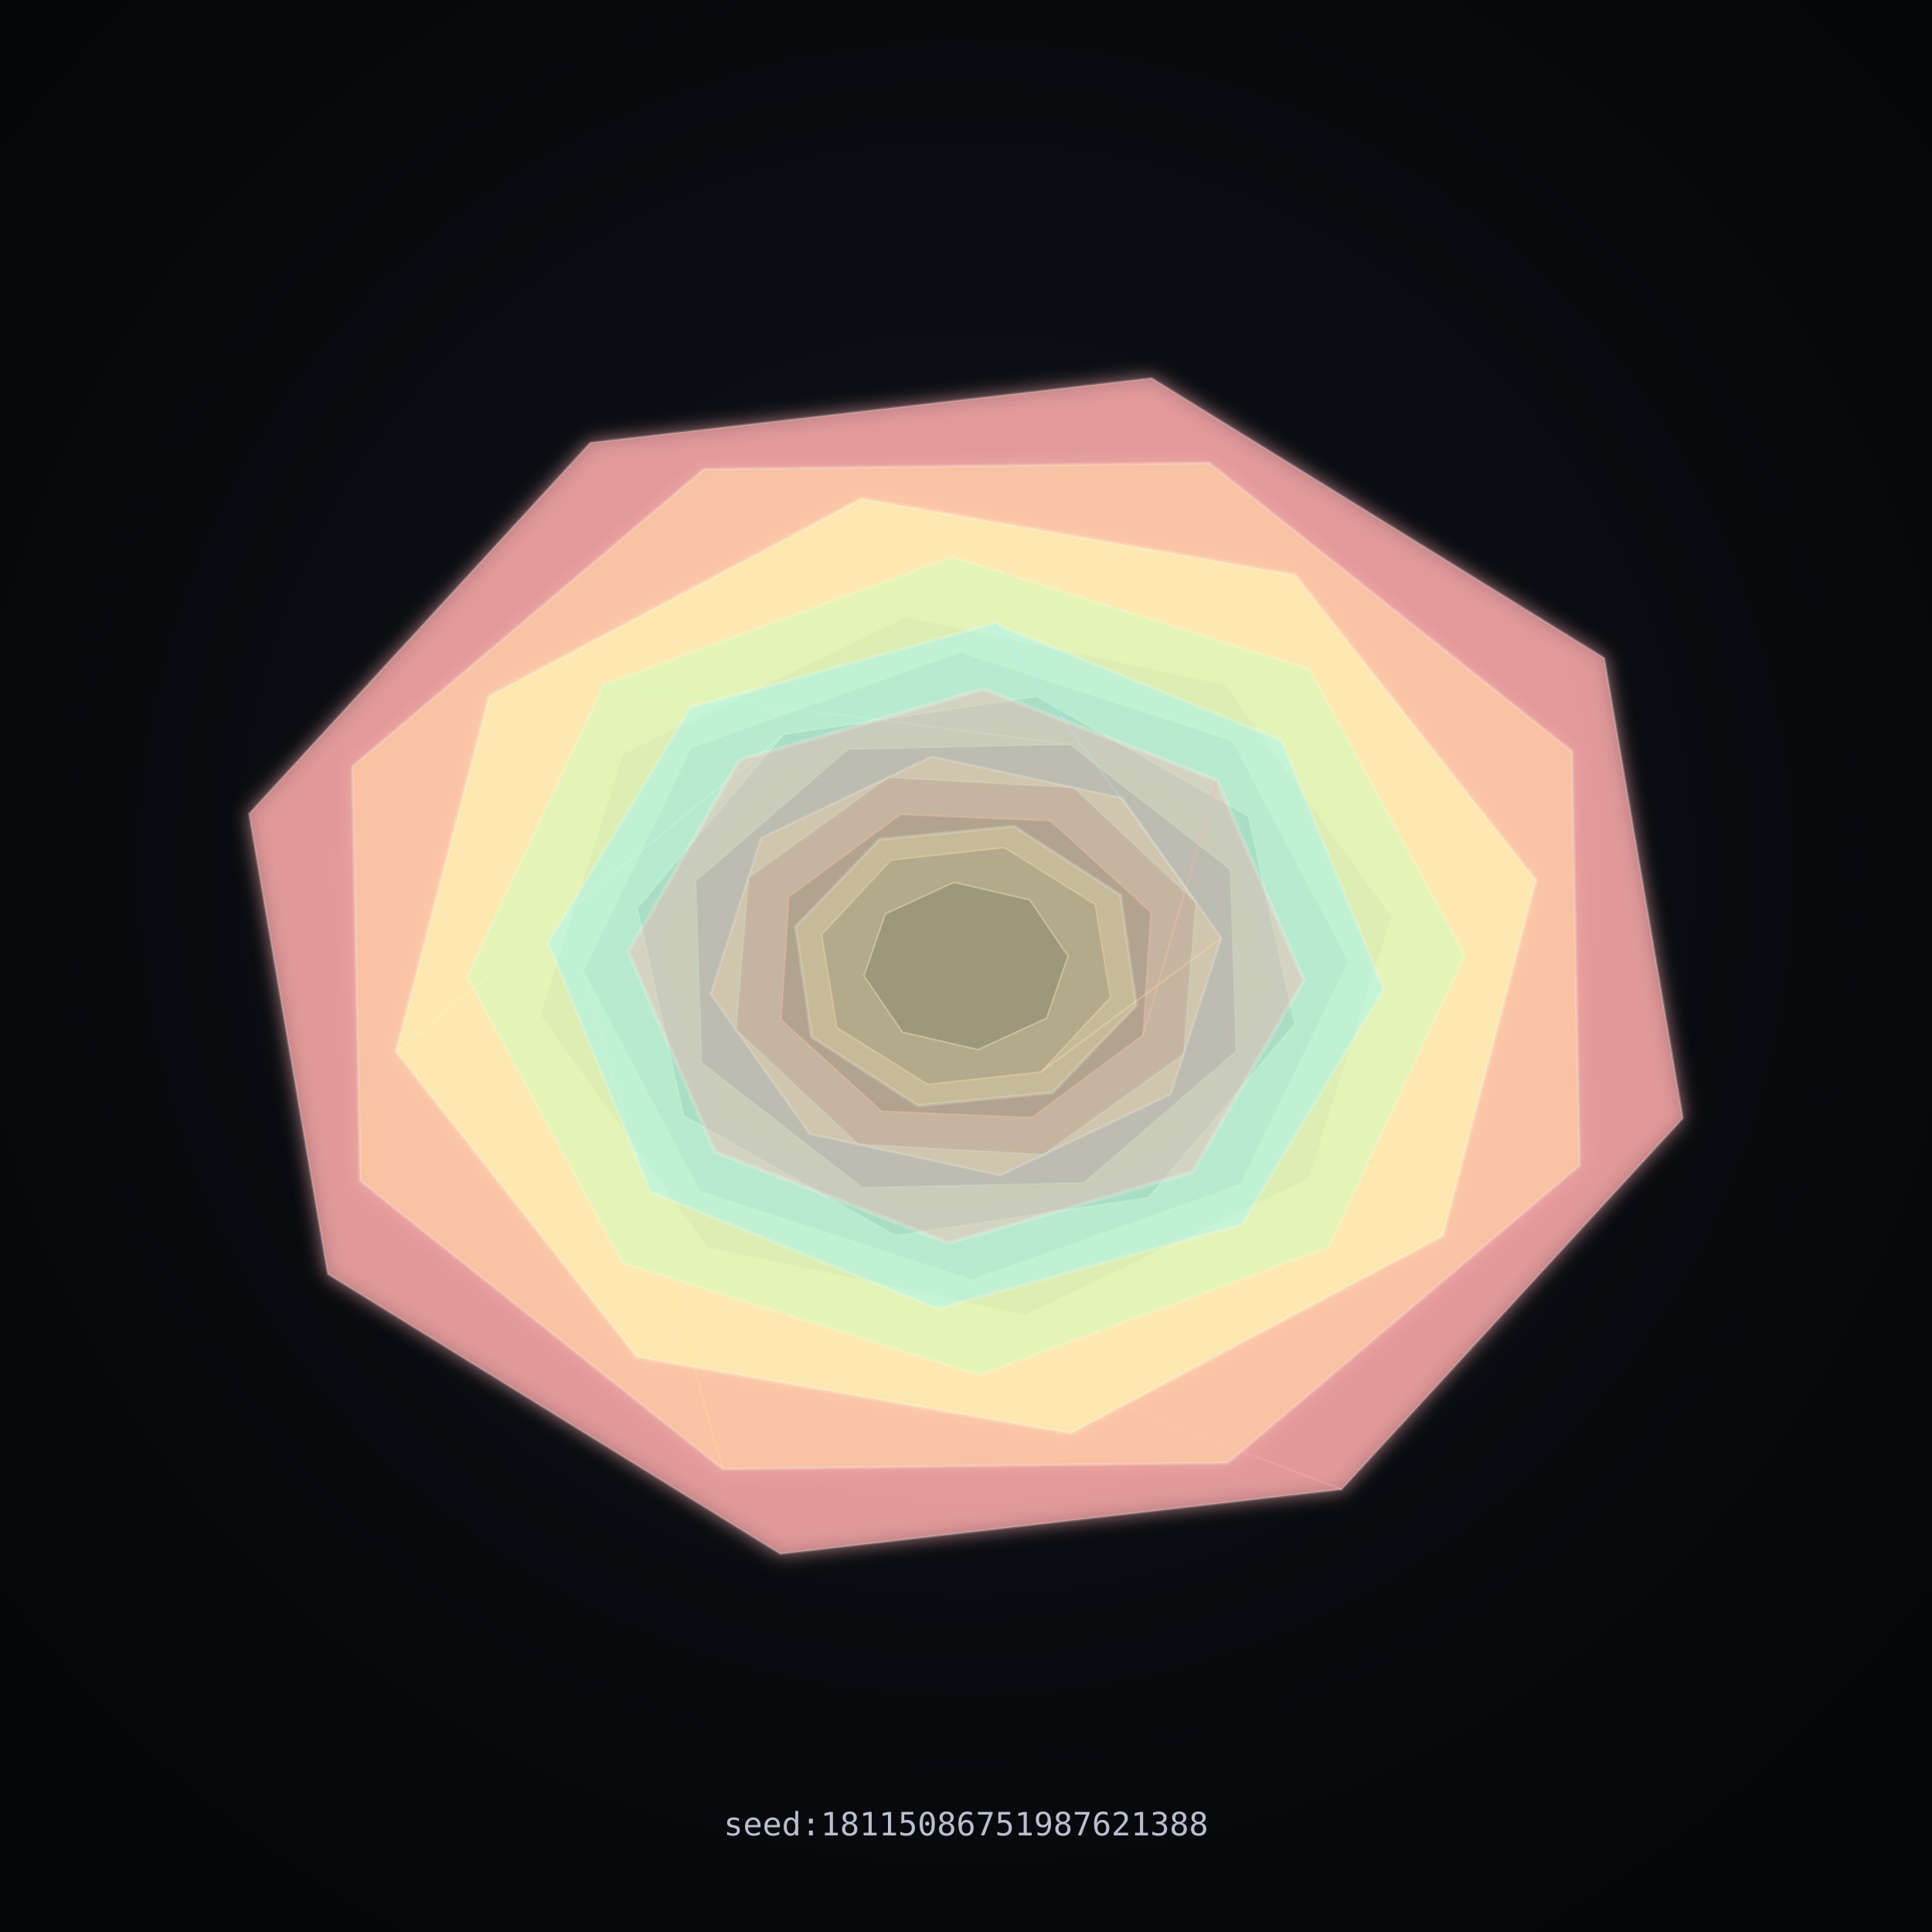
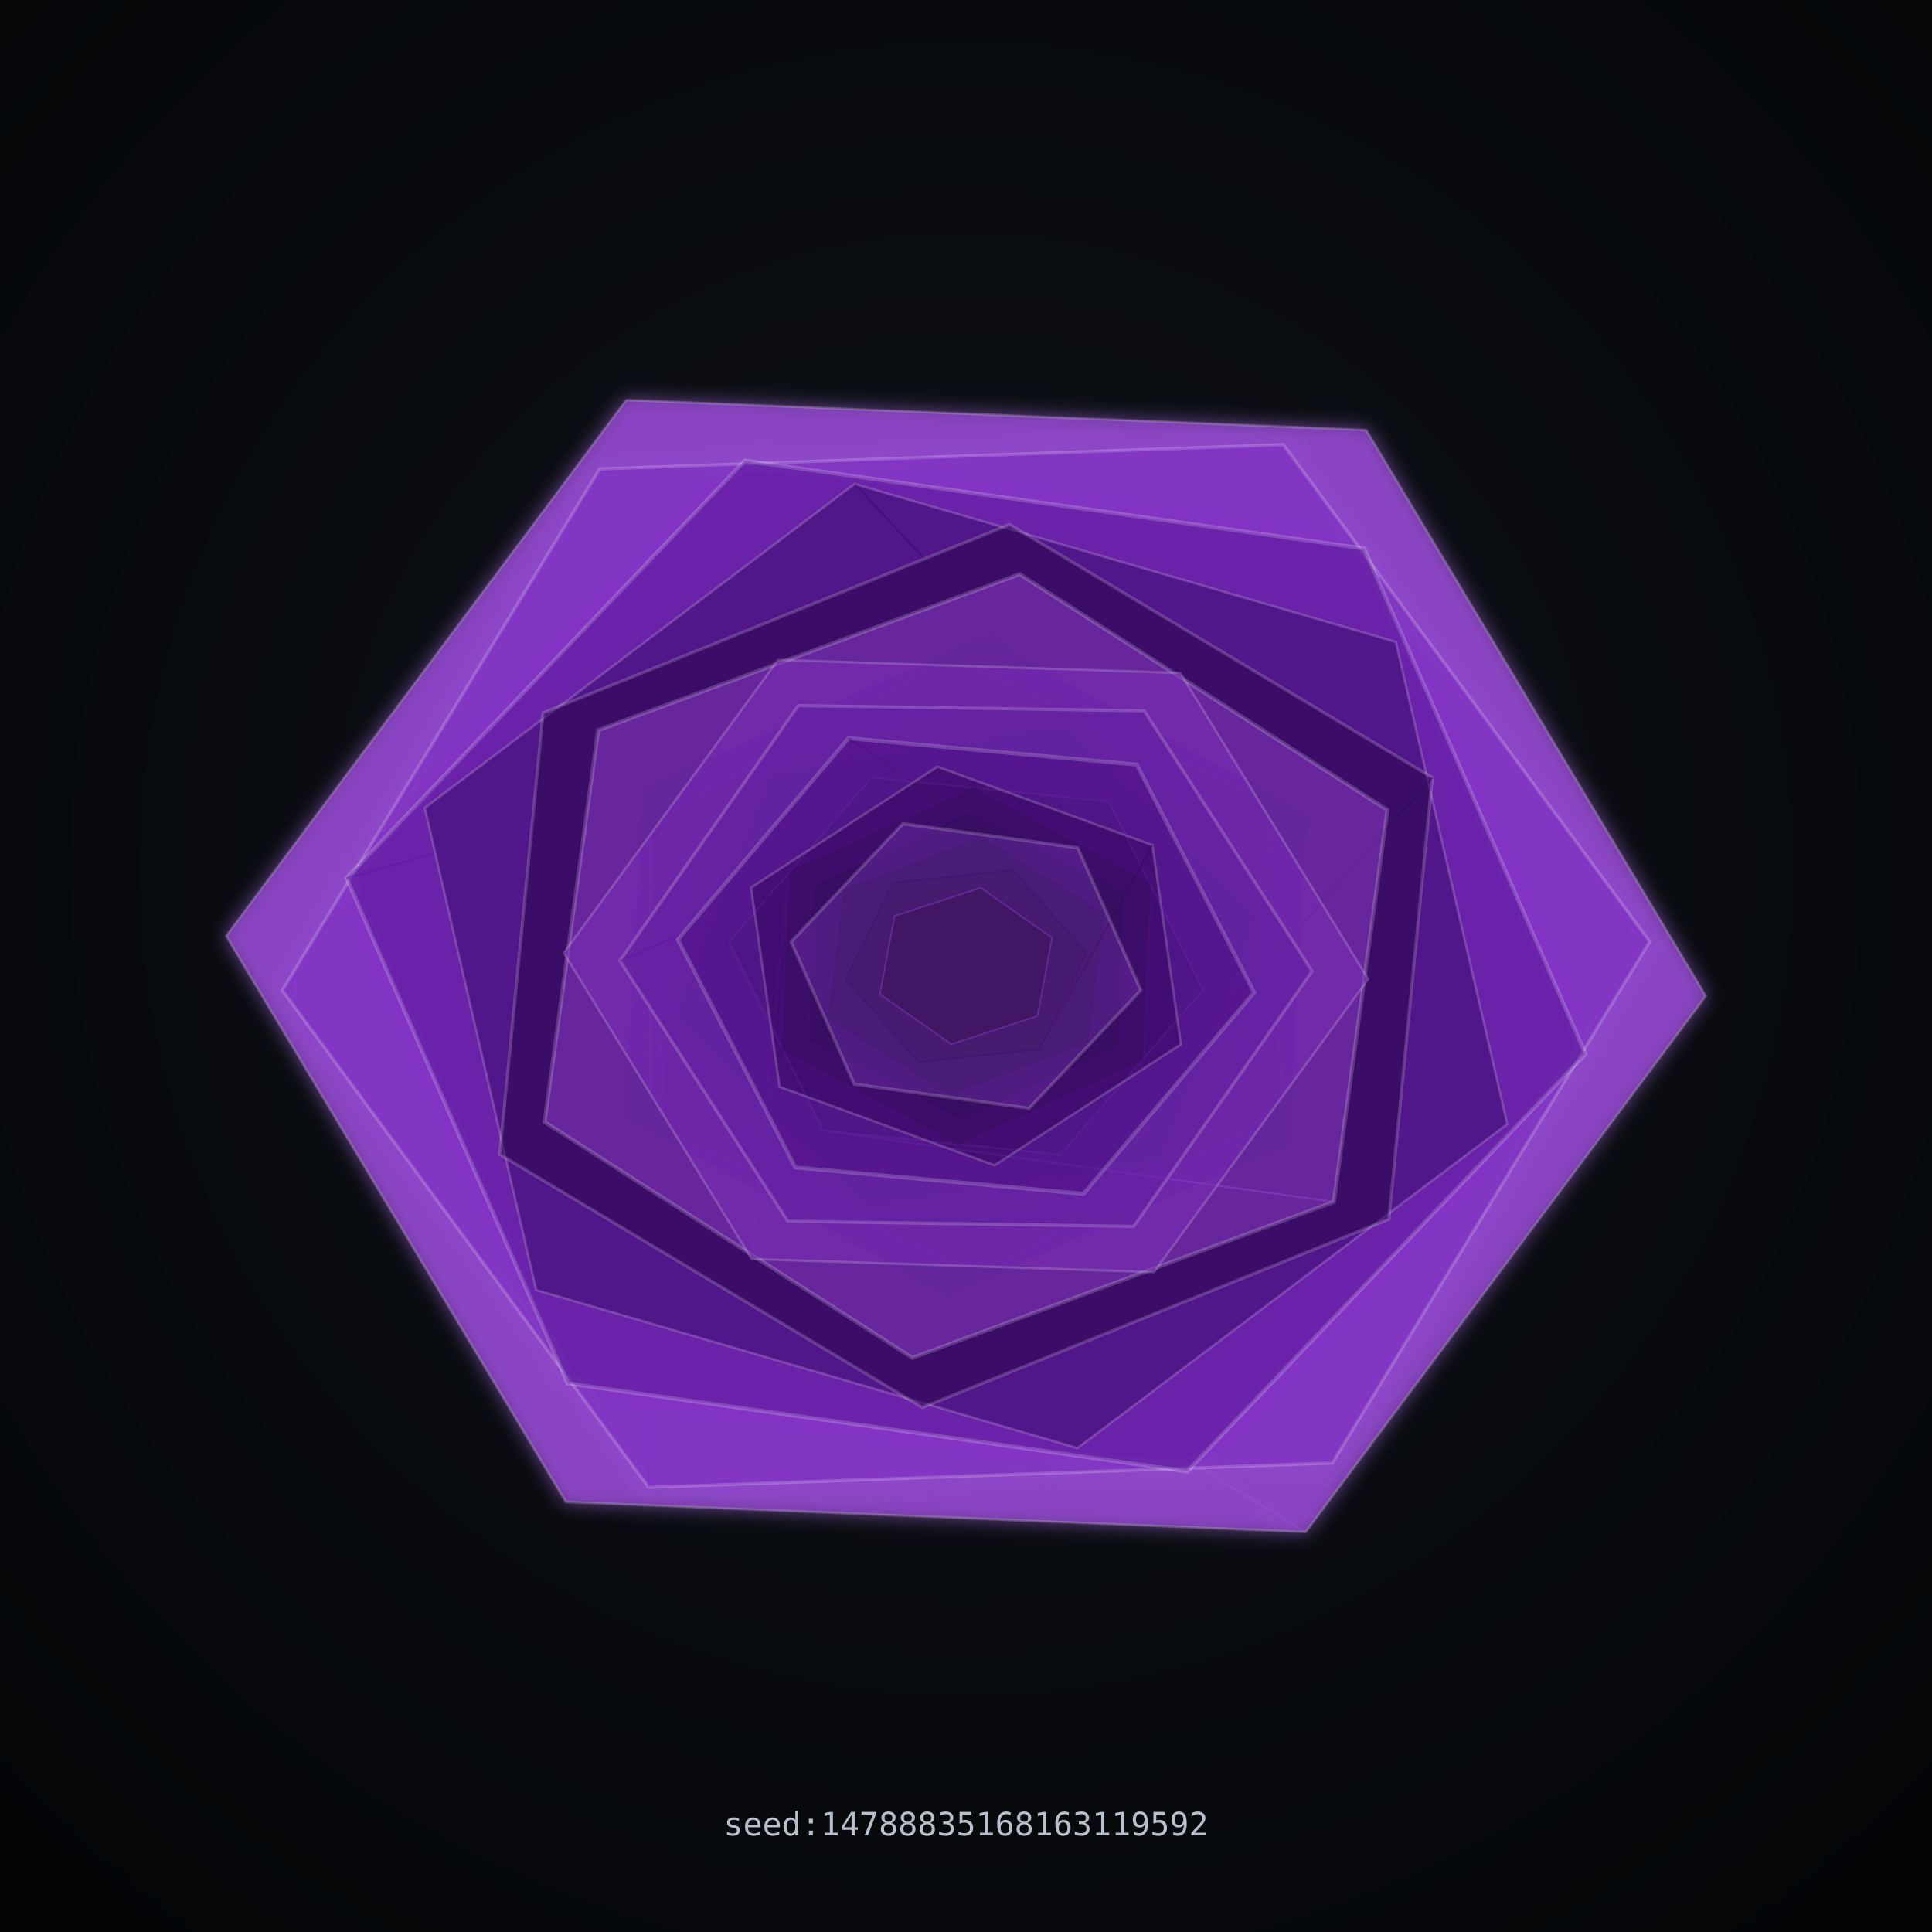
<svg xmlns="http://www.w3.org/2000/svg" width="1200" height="1200" viewBox="0 0 1200 1200">
  <defs>
    <radialGradient id="bg" cx="50%" cy="45%" r="70%">
      <stop offset="0%" stop-color="#10131a" />
      <stop offset="100%" stop-color="#030507" />
    </radialGradient>
    <filter id="glow">
      <feGaussianBlur stdDeviation="6" result="blur" />
      <feMerge>
        <feMergeNode in="blur" />
        <feMergeNode in="SourceGraphic" />
      </feMerge>
    </filter>
  </defs>
  <rect width="100%" height="100%" fill="url(#bg)" />
  <g filter="url(#glow)">
-     <polygon points="833.33,925.07 484.67,965.15 203.57,791.33 154.69,505.43 366.67,274.93 715.33,234.85 996.43,408.67 1045.31,694.57" fill="#ffadad" fill-opacity="0.65" stroke="#ffffff" stroke-opacity="0.18" stroke-width="1.5" />
-     <polygon points="637.04,816.66 439.36,774.68 335.78,630.37 386.98,468.28 562.96,383.34 760.64,425.32 864.22,569.63 813.02,731.72" fill="#02060a" fill-opacity="0.293" stroke="#ffadad" stroke-opacity="0.35" stroke-width="1" />
-     <line x1="833.33" y1="925.07" x2="439.36" y2="774.68" stroke="#ffadad" stroke-opacity="0.35" stroke-width="1.2" />
-     <polygon points="762.7,908.6 448.94,912.55 223.66,733.41 218.84,476.13 437.3,291.4 751.06,287.45 976.34,466.59 981.16,723.87" fill="#ffd6a5" fill-opacity="0.594" stroke="#ffffff" stroke-opacity="0.18" stroke-width="2.0" />
-     <polygon points="603.65,794.97 434.45,739.98 362.23,602.99 429.29,464.25 596.35,405.03 765.55,460.02 837.77,597.01 770.71,735.75" fill="#02060a" fill-opacity="0.267" stroke="#ffd6a5" stroke-opacity="0.35" stroke-width="1" />
-     <line x1="448.94" y1="912.55" x2="362.23" y2="602.99" stroke="#ffd6a5" stroke-opacity="0.35" stroke-width="1.2" />
-     <polygon points="664.93,890.36 395.52,842.96 245.9,653.24 303.71,432.33 535.07,309.64 804.48,357.04 954.1,546.76 896.29,767.67" fill="#fdffb6" fill-opacity="0.538" stroke="#ffffff" stroke-opacity="0.18" stroke-width="2.5" />
-     <polygon points="556.2,767.41 424.67,692.98 395.85,564.08 486.62,456.23 643.8,432.59 775.33,507.02 804.15,635.92 713.38,743.77" fill="#02060a" fill-opacity="0.242" stroke="#fdffb6" stroke-opacity="0.35" stroke-width="1" />
-     <line x1="245.9" y1="653.24" x2="486.62" y2="456.23" stroke="#fdffb6" stroke-opacity="0.35" stroke-width="1.2" />
-     <polygon points="608.22,854.11 386.69,784.45 290.11,606.74 375.06,425.08 591.78,345.89 813.31,415.55 909.89,593.26 824.94,774.92" fill="#caffbf" fill-opacity="0.481" stroke="#ffffff" stroke-opacity="0.18" stroke-width="1.5" />
-     <polygon points="535.62,737.66 435.77,660.01 432.12,547.21 526.81,465.33 664.38,462.34 764.23,539.99 767.88,652.79 673.19,734.67" fill="#02060a" fill-opacity="0.216" stroke="#caffbf" stroke-opacity="0.35" stroke-width="1" />
-     <line x1="375.06" y1="425.08" x2="664.38" y2="462.34" stroke="#caffbf" stroke-opacity="0.35" stroke-width="1.2" />
-     <polygon points="582.5,812.72 404.19,740.26 340.59,585.65 428.95,439.44 617.5,387.28 795.81,459.74 859.41,614.35 771.05,760.56" fill="#9bf6ff" fill-opacity="0.425" stroke="#ffffff" stroke-opacity="0.18" stroke-width="2.0" />
-     <polygon points="533.04,710.8 457.11,639.52 464.88,545.1 551.8,482.83 666.96,489.2 742.89,560.48 735.12,654.9 648.2,717.17" fill="#02060a" fill-opacity="0.191" stroke="#9bf6ff" stroke-opacity="0.35" stroke-width="1" />
-     <line x1="617.5" y1="387.28" x2="742.89" y2="560.48" stroke="#9bf6ff" stroke-opacity="0.35" stroke-width="1.2" />
-     <polygon points="589.16,771.97 444.04,715.31 390.28,591.11 459.37,472.11 610.84,428.03 755.96,484.69 809.72,608.89 740.63,727.89" fill="#ffadad" fill-opacity="0.369" stroke="#ffffff" stroke-opacity="0.18" stroke-width="2.5" />
-     <polygon points="547.64,690.18 485.21,633.41 490.03,557.07 559.26,505.88 652.36,509.82 714.79,566.59 709.97,642.93 640.74,694.12" fill="#02060a" fill-opacity="0.166" stroke="#ffadad" stroke-opacity="0.35" stroke-width="1" />
-     <line x1="755.96" y1="484.69" x2="709.97" y2="642.93" stroke="#ffadad" stroke-opacity="0.35" stroke-width="1.2" />
-     <polygon points="621.27,730.04 502.91,704.28 441.42,617.44 472.83,520.39 578.73,469.96 697.09,495.72 758.58,582.56 727.17,679.61" fill="#ffd6a5" fill-opacity="0.312" stroke="#ffffff" stroke-opacity="0.18" stroke-width="1.5" />
-     <polygon points="576.2,673.55 519.75,638.21 510.3,580.48 553.4,534.19 623.8,526.45 680.25,561.79 689.7,619.52 646.6,665.81" fill="#02060a" fill-opacity="0.14" stroke="#ffd6a5" stroke-opacity="0.35" stroke-width="1" />
-     <line x1="758.58" y1="582.56" x2="646.6" y2="665.81" stroke="#ffd6a5" stroke-opacity="0.35" stroke-width="1.2" />
-     <polygon points="570.14,686.81 504.03,644.07 494.13,575.52 546.25,521.3 629.86,513.19 695.97,555.93 705.87,624.48 653.75,678.7" fill="#fdffb6" fill-opacity="0.256" stroke="#ffffff" stroke-opacity="0.18" stroke-width="2.0" />
-     <polygon points="560.5,641.08 536.64,606.15 549.9,567.61 592.5,548.05 639.5,558.92 663.36,593.85 650.1,632.39 607.5,651.95" fill="#02060a" fill-opacity="0.115" stroke="#fdffb6" stroke-opacity="0.35" stroke-width="1" />
+     <polygon points="810.98,951.54 351.49,932.9 140.51,581.36 389.02,248.46 848.51,267.1 1059.49,618.64" fill="#9d4edd" fill-opacity="0.65" stroke="#ffffff" stroke-opacity="0.18" stroke-width="1.5" />
+     <polygon points="588.73,805.48 387.44,694.35 398.71,488.87 611.27,394.52 812.56,505.65 801.29,711.13" fill="#02060a" fill-opacity="0.293" stroke="#9d4edd" stroke-opacity="0.35" stroke-width="1" />
+     <line x1="810.98" y1="951.54" x2="387.44" y2="694.35" stroke="#9d4edd" stroke-opacity="0.35" stroke-width="1.2" />
+     <polygon points="827.54,908.7 402.9,923.82 175.36,615.11 372.46,291.3 797.1,276.18 1024.64,584.89" fill="#7b2cbf" fill-opacity="0.609" stroke="#ffffff" stroke-opacity="0.18" stroke-width="2.0" />
+     <polygon points="609.14,789.9 413.34,701.76 404.2,511.86 590.86,410.1 786.66,498.24 795.8,688.14" fill="#02060a" fill-opacity="0.274" stroke="#7b2cbf" stroke-opacity="0.35" stroke-width="1" />
+     <line x1="402.9" y1="923.82" x2="404.2" y2="511.86" stroke="#7b2cbf" stroke-opacity="0.35" stroke-width="1.2" />
+     <polygon points="737.41,913.89 352.61,859.29 215.2,545.39 462.59,286.11 847.39,340.71 984.8,654.61" fill="#5a189a" fill-opacity="0.568" stroke="#ffffff" stroke-opacity="0.18" stroke-width="2.5" />
+     <polygon points="566.98,772.08 410.2,661.45 443.22,489.37 633.02,427.92 789.8,538.55 756.78,710.63" fill="#02060a" fill-opacity="0.256" stroke="#5a189a" stroke-opacity="0.35" stroke-width="1" />
+     <line x1="215.2" y1="545.39" x2="633.02" y2="427.92" stroke="#5a189a" stroke-opacity="0.35" stroke-width="1.2" />
+     <polygon points="669.2,899.44 333.06,801.26 263.86,501.81 530.8,300.56 866.94,398.74 936.14,698.19" fill="#3c096c" fill-opacity="0.527" stroke="#ffffff" stroke-opacity="0.18" stroke-width="1.5" />
+     <polygon points="540.63,750.32 418.94,630.94 478.31,480.62 659.37,449.68 781.06,569.06 721.69,719.38" fill="#02060a" fill-opacity="0.237" stroke="#3c096c" stroke-opacity="0.35" stroke-width="1" />
+     <line x1="530.8" y1="300.56" x2="781.06" y2="569.06" stroke="#3c096c" stroke-opacity="0.35" stroke-width="1.2" />
+     <polygon points="573.0,874.22 310.36,717.0 337.36,442.78 627.0,325.78 889.64,483.0 862.64,757.22" fill="#240046" fill-opacity="0.486" stroke="#ffffff" stroke-opacity="0.18" stroke-width="2.0" />
+     <polygon points="504.94,717.45 434.19,587.93 529.26,470.47 695.06,482.55 765.81,612.07 670.74,729.53" fill="#02060a" fill-opacity="0.219" stroke="#240046" stroke-opacity="0.35" stroke-width="1" />
+     <line x1="889.64" y1="483.0" x2="670.74" y2="729.53" stroke="#240046" stroke-opacity="0.35" stroke-width="1.2" />
+     <polygon points="566.7,843.42 338.22,696.91 371.52,453.49 633.3,356.58 861.78,503.09 828.48,746.51" fill="#9d4edd" fill-opacity="0.445" stroke="#ffffff" stroke-opacity="0.18" stroke-width="2.5" />
+     <polygon points="511.41,702.17 452.82,585.11 541.4,482.93 688.59,497.83 747.18,614.89 658.6,717.07" fill="#02060a" fill-opacity="0.2" stroke="#9d4edd" stroke-opacity="0.35" stroke-width="1" />
+     <line x1="828.48" y1="746.51" x2="511.41" y2="702.17" stroke="#9d4edd" stroke-opacity="0.35" stroke-width="1.2" />
+     <polygon points="466.89,781.99 350.18,591.86 483.29,409.87 733.11,418.01 849.82,608.14 716.71,790.13" fill="#7b2cbf" fill-opacity="0.405" stroke="#ffffff" stroke-opacity="0.18" stroke-width="1.5" />
+     <polygon points="485.04,652.19 489.96,540.47 604.92,488.28 714.96,547.81 710.04,659.53 595.08,711.72" fill="#02060a" fill-opacity="0.182" stroke="#7b2cbf" stroke-opacity="0.35" stroke-width="1" />
+     <line x1="466.89" y1="781.99" x2="489.96" y2="540.47" stroke="#7b2cbf" stroke-opacity="0.35" stroke-width="1.2" />
+     <polygon points="489.27,758.49 385.03,596.77 495.77,438.28 710.73,441.51 814.97,603.23 704.23,761.72" fill="#5a189a" fill-opacity="0.364" stroke="#ffffff" stroke-opacity="0.18" stroke-width="2.0" />
+     <polygon points="502.22,646.61 504.17,550.48 601.95,503.87 697.78,553.39 695.83,649.52 598.05,696.13" fill="#02060a" fill-opacity="0.164" stroke="#5a189a" stroke-opacity="0.35" stroke-width="1" />
+     <line x1="385.03" y1="596.77" x2="601.95" y2="503.87" stroke="#5a189a" stroke-opacity="0.35" stroke-width="1.2" />
+     <polygon points="493.94,725.08 421.02,583.55 527.07,458.47 706.06,474.92 778.98,616.45 672.93,741.53" fill="#3c096c" fill-opacity="0.323" stroke="#ffffff" stroke-opacity="0.18" stroke-width="2.5" />
+     <polygon points="514.43,632.61 524.37,552.57 609.95,519.96 685.57,567.39 675.63,647.43 590.05,680.04" fill="#02060a" fill-opacity="0.145" stroke="#3c096c" stroke-opacity="0.35" stroke-width="1" />
+     <line x1="527.07" y1="458.47" x2="685.57" y2="567.39" stroke="#3c096c" stroke-opacity="0.35" stroke-width="1.2" />
+     <polygon points="484.23,675.08 466.51,551.32 582.28,476.23 715.77,524.92 733.49,648.68 617.72,723.77" fill="#240046" fill-opacity="0.282" stroke="#ffffff" stroke-opacity="0.18" stroke-width="1.5" />
+     <polygon points="525.17,607.92 554.6,548.23 629.44,540.3 674.83,592.08 645.4,651.77 570.56,659.7" fill="#02060a" fill-opacity="0.127" stroke="#240046" stroke-opacity="0.35" stroke-width="1" />
+     <line x1="715.77" y1="524.92" x2="645.4" y2="651.77" stroke="#240046" stroke-opacity="0.35" stroke-width="1.2" />
+     <polygon points="530.57,673.37 491.4,584.97 560.83,511.6 669.43,526.63 708.6,615.03 639.17,688.4" fill="#9d4edd" fill-opacity="0.241" stroke="#ffffff" stroke-opacity="0.18" stroke-width="2.0" />
+     <polygon points="546.55,617.52 555.64,568.95 609.09,551.43 653.45,582.48 644.36,631.05 590.91,648.57" fill="#02060a" fill-opacity="0.108" stroke="#9d4edd" stroke-opacity="0.35" stroke-width="1" />
  </g>
-   <text x="600.0" y="1140" text-anchor="middle" fill="#b7c0cc" font-family="monospace" font-size="20">seed:18115086751987621388</text>
+   <text x="600.0" y="1140" text-anchor="middle" fill="#b7c0cc" font-family="monospace" font-size="20">seed:14788835168163119592</text>
</svg>
